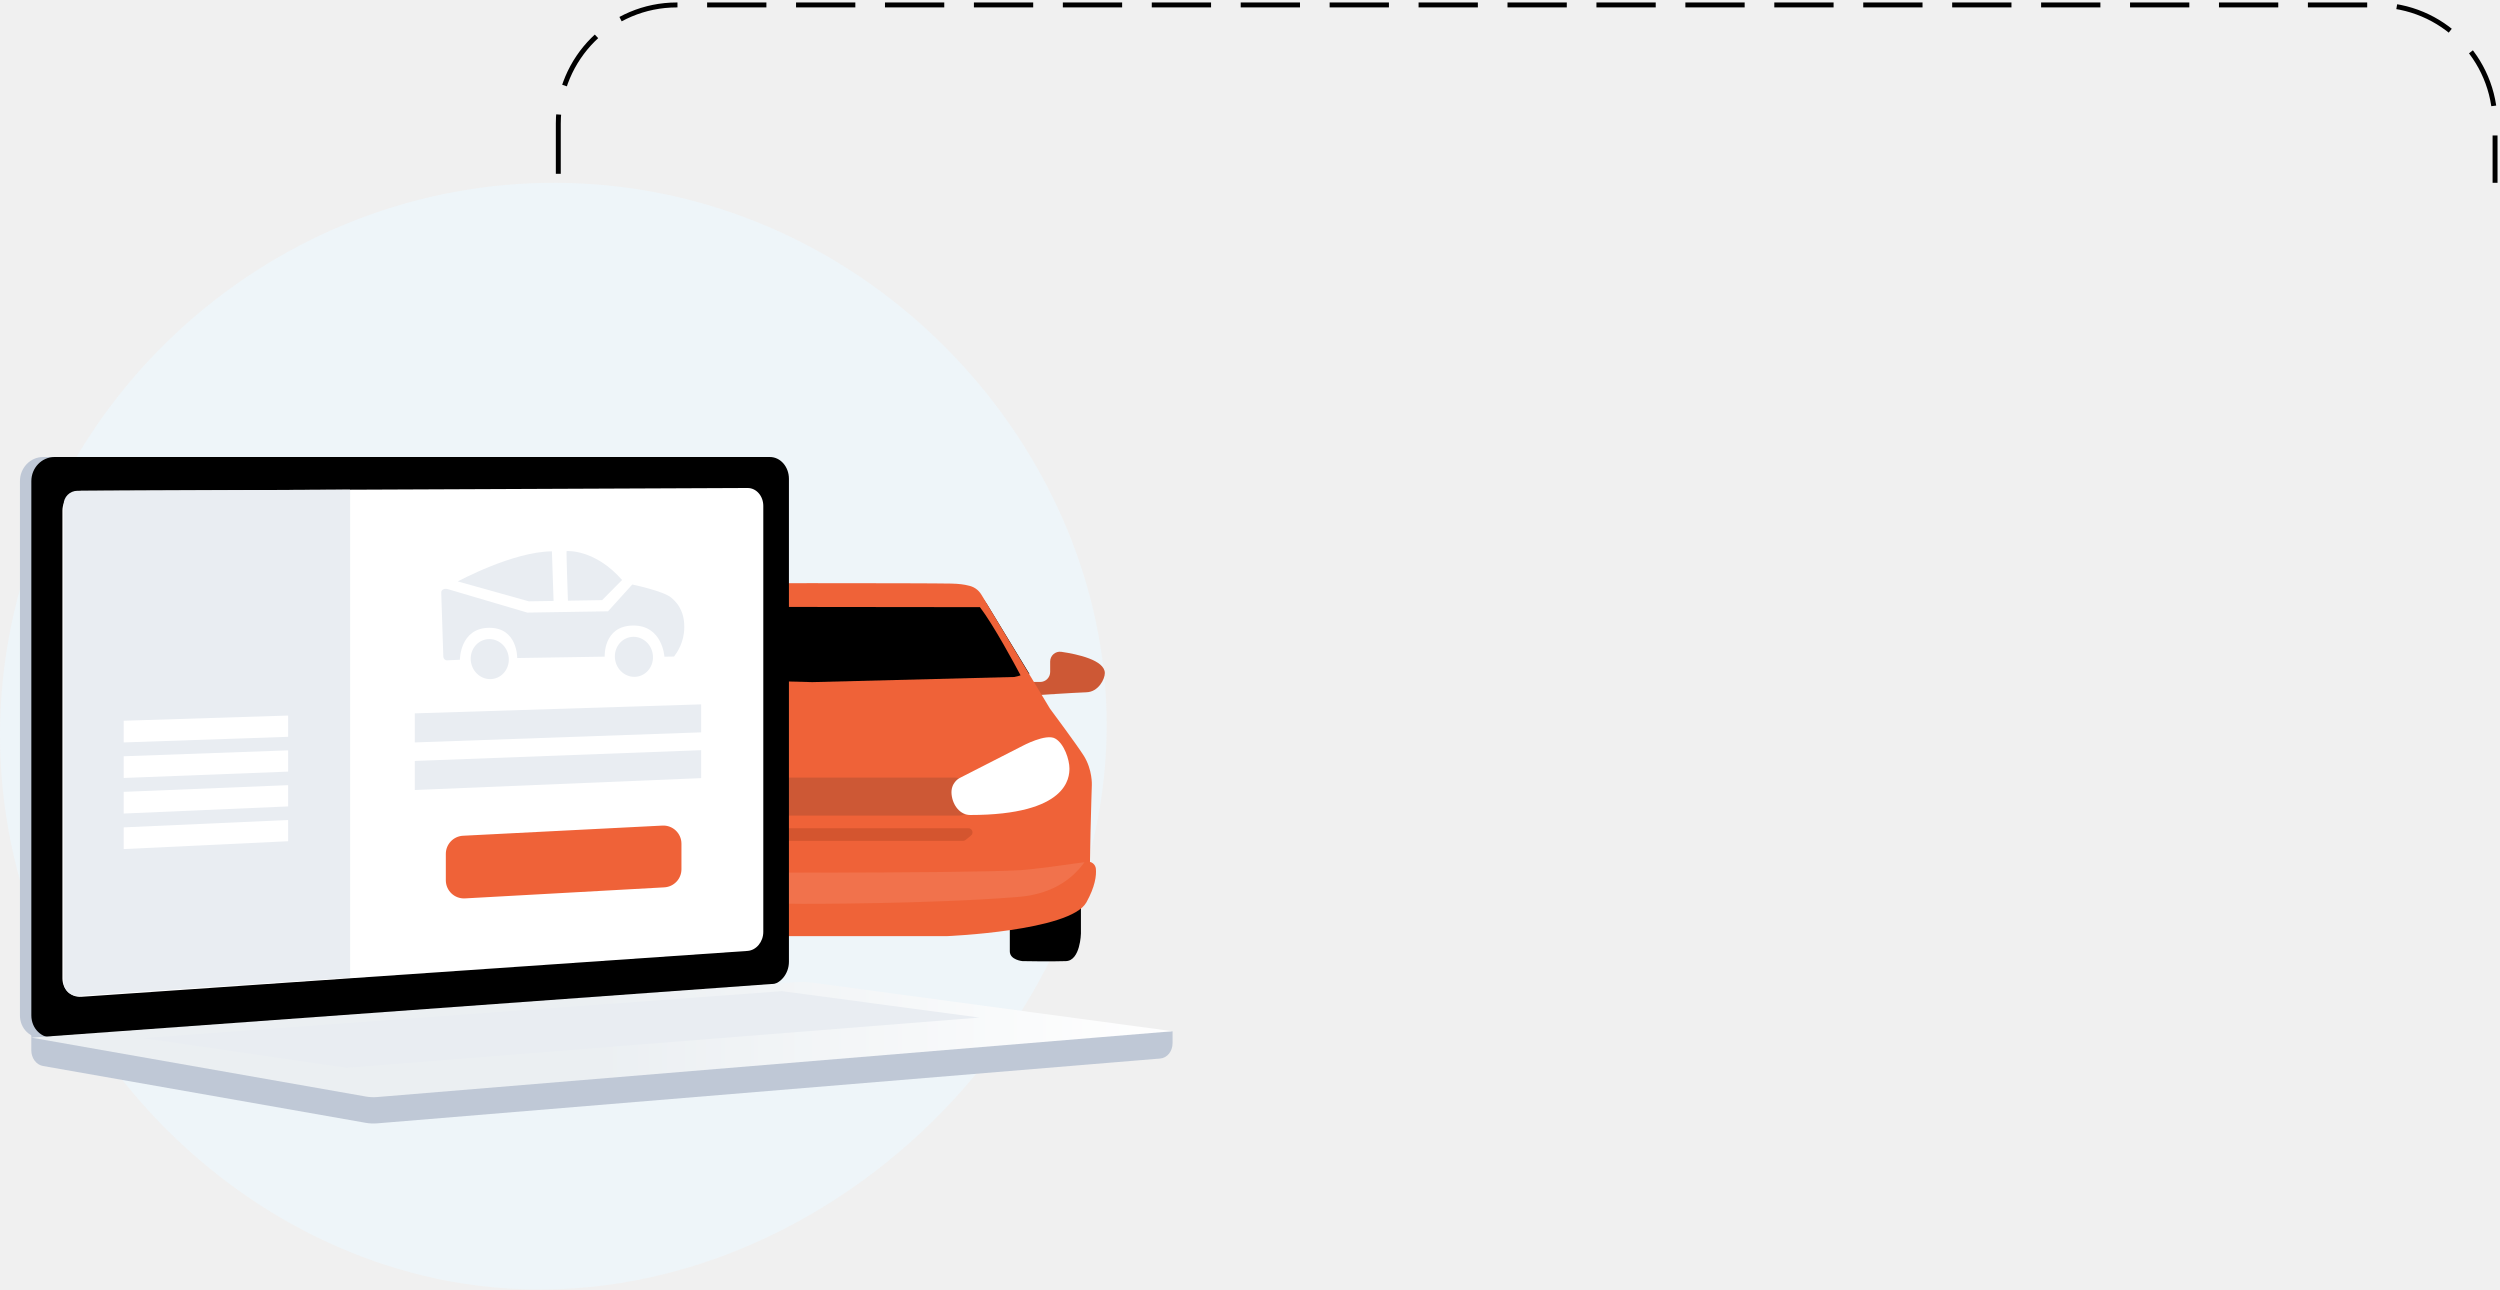
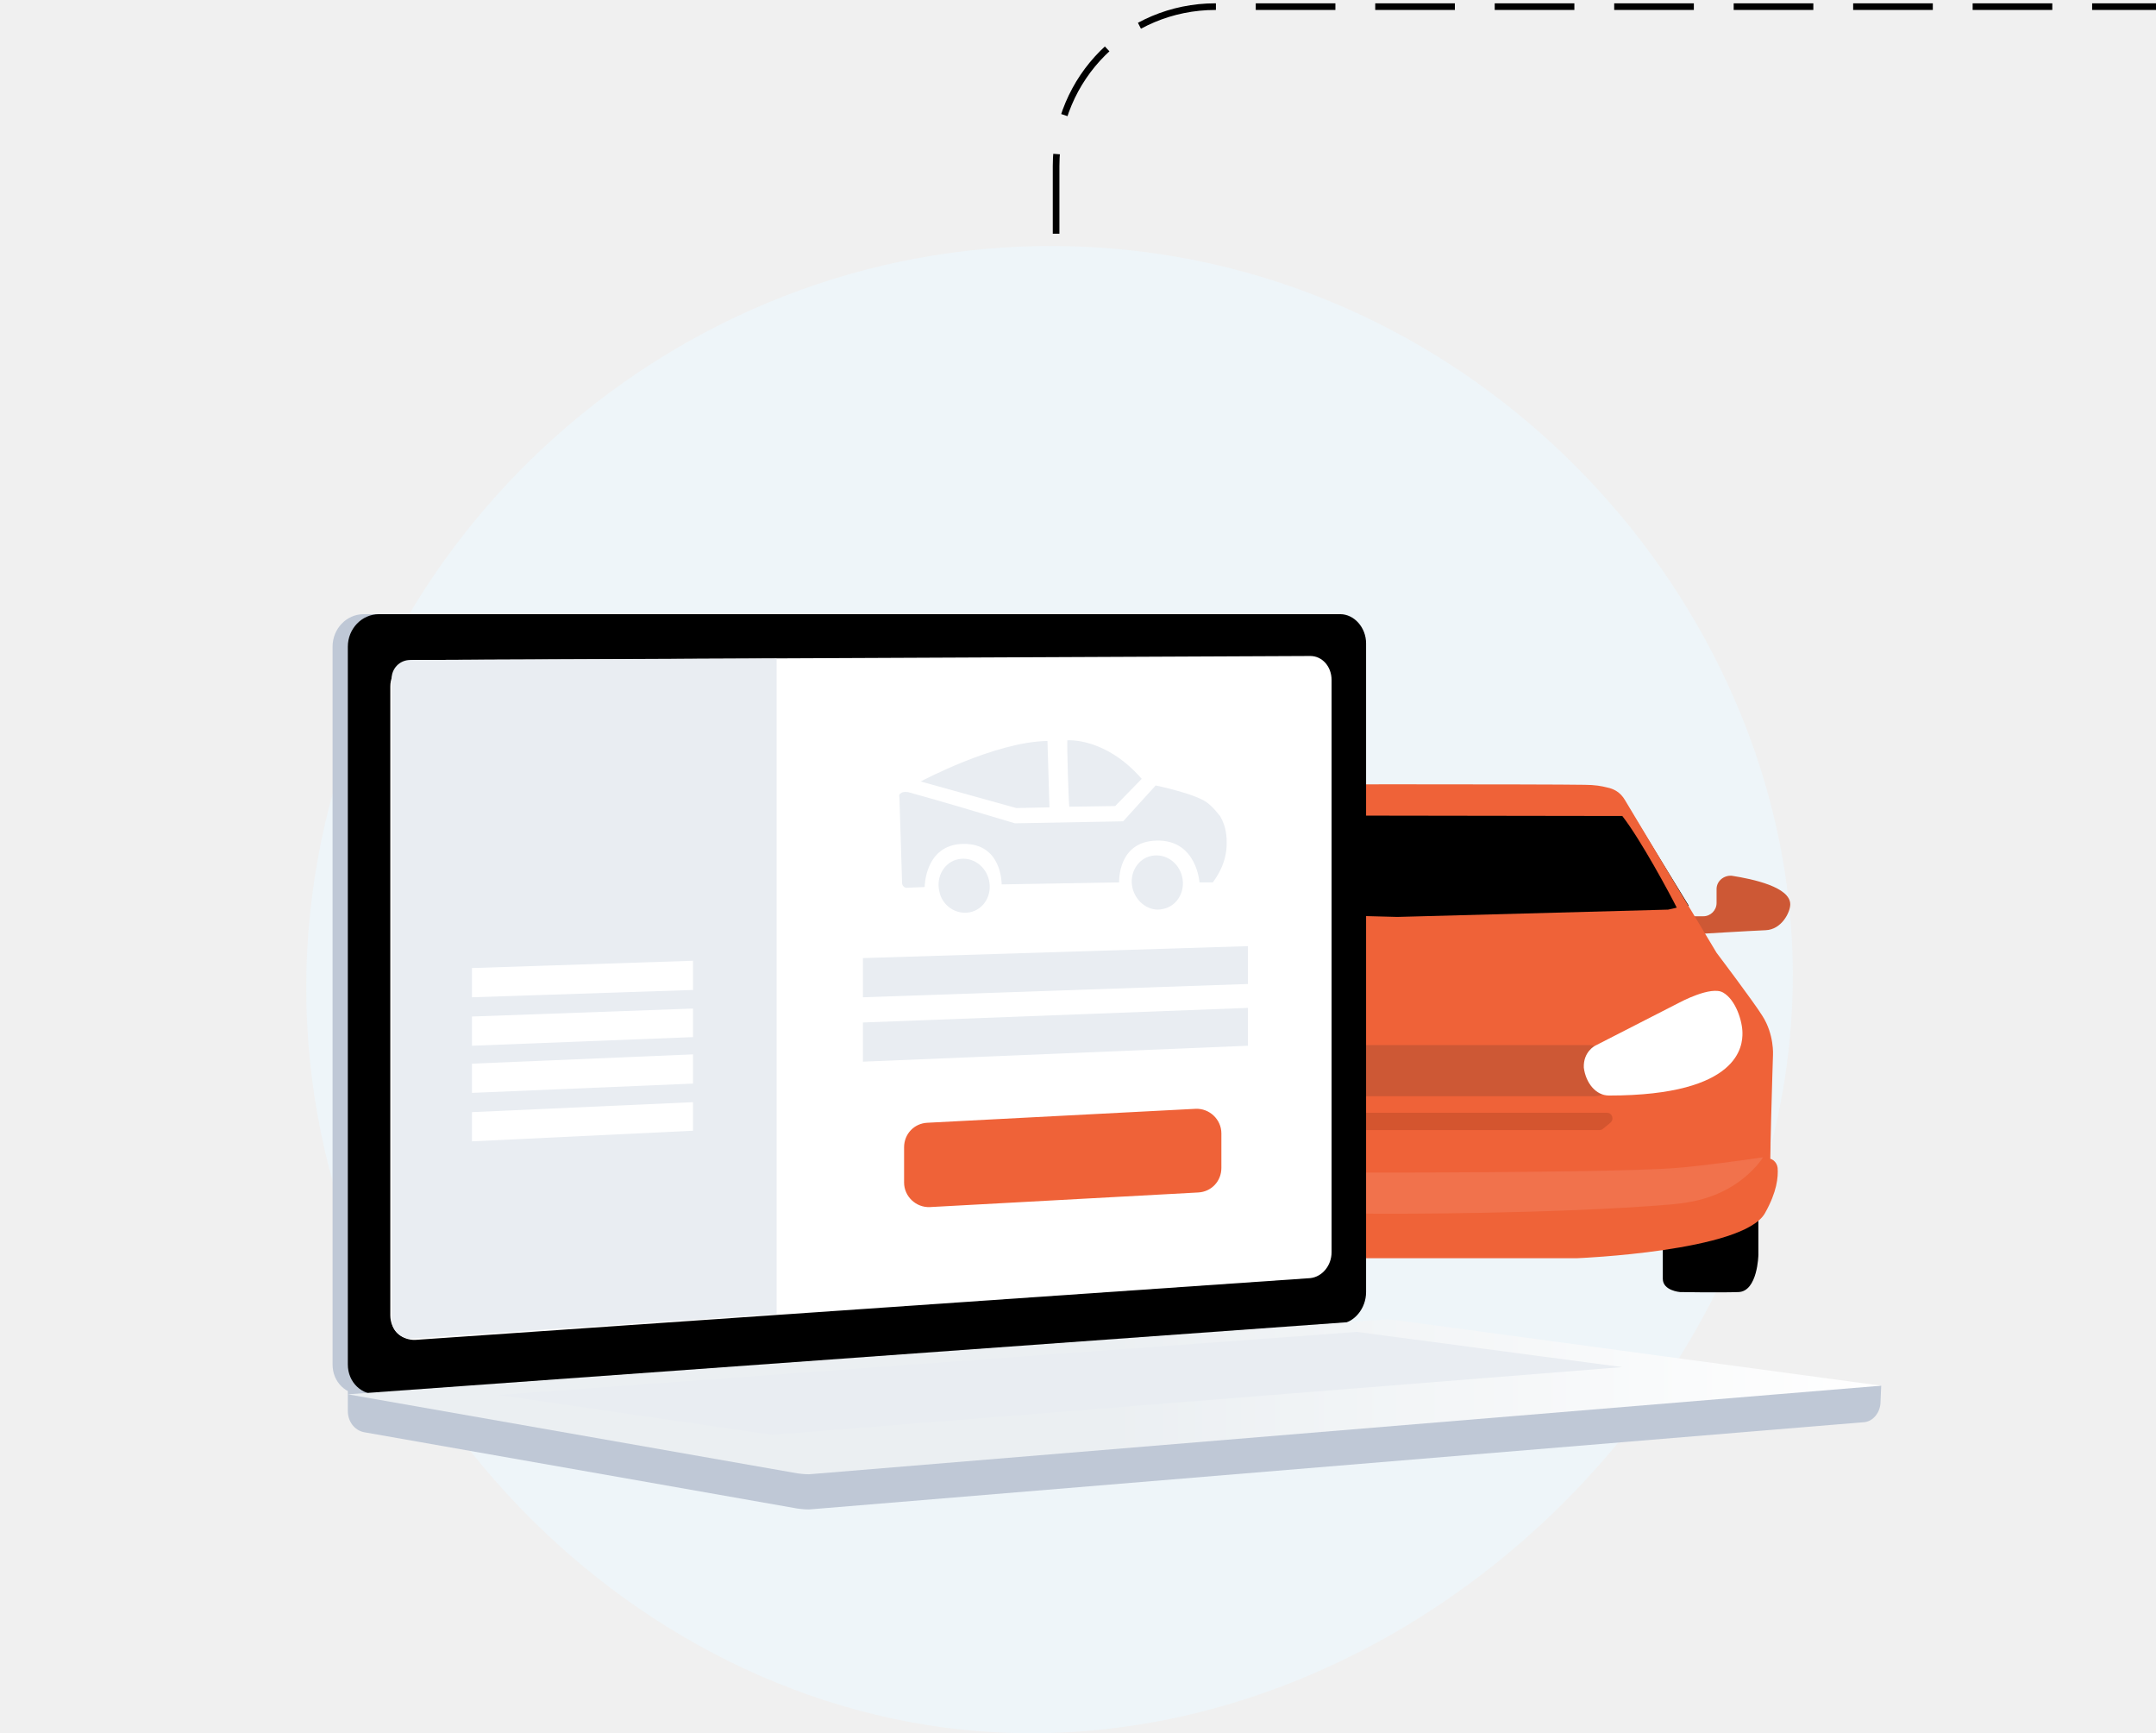
- <svg xmlns="http://www.w3.org/2000/svg" width="506" height="261" viewBox="0 0 506 261" fill="none">
-   <path d="M115.486 37.051C58.139 35.315 8.469 78.107 0.967 134.267C-7.239 195.666 37.919 250.906 93.491 259.754C162.604 270.762 229.645 207.09 223.623 138.019C219.088 85.987 173.777 38.827 115.486 37.051Z" fill="#EEF5F9" />
-   <path d="M206.359 138.998L208.331 136.37L199.975 122.645C199.975 122.645 198.582 120.199 197.657 120.39C196.731 120.58 132.104 120.58 131.179 120.39C130.253 120.199 128.861 122.645 128.861 122.645L120.504 136.37L122.477 138.998H206.359Z" fill="black" />
-   <path opacity="0.3" d="M208.331 136.36L199.975 122.636C199.975 122.636 198.582 120.189 197.657 120.38C197.44 120.424 193.634 120.458 187.951 120.484C187.648 124.822 186.93 128.943 183.34 131.467C173.652 138.148 162.45 133.289 151.551 136.022C149.172 136.751 146.94 137.792 144.777 138.998H206.368L208.331 136.36Z" fill="black" />
-   <path d="M110.392 177.178V188.942C110.392 188.942 110.505 194.416 113.411 194.529C116.318 194.642 122.234 194.529 122.234 194.529C122.234 194.529 124.786 194.295 124.786 192.551C124.786 190.807 124.786 183.824 124.786 183.824L110.392 177.178Z" fill="black" />
-   <path d="M218.78 177.178V188.942C218.78 188.942 218.668 194.416 215.761 194.529C212.855 194.642 206.938 194.529 206.938 194.529C206.938 194.529 204.386 194.295 204.386 192.551C204.386 190.807 204.386 183.824 204.386 183.824L218.78 177.178Z" fill="black" />
-   <path d="M120.219 138.027H118.282C117.174 138.027 116.266 137.124 116.266 136.005V133.888C116.266 132.682 115.202 131.754 114.008 131.928C110.773 132.396 105.202 133.602 105.202 136.239C105.202 137.48 106.517 140.039 108.913 140.117C111.309 140.195 119.596 140.742 119.596 140.742L120.219 138.027Z" fill="#EF6238" />
-   <path d="M208.6 138.027H210.538C211.645 138.027 212.553 137.124 212.553 136.005V133.888C212.553 132.682 213.617 131.754 214.811 131.928C218.046 132.396 223.617 133.602 223.617 136.239C223.617 137.48 222.302 140.039 219.906 140.117C217.51 140.195 209.223 140.742 209.223 140.742L208.6 138.027Z" fill="#CD5835" />
-   <path d="M220.986 158.899C220.986 158.899 221.142 155.811 219.36 152.965C218.036 150.849 212.508 143.422 212.508 143.422L198.685 120.441C197.985 119.261 196.998 118.715 195.978 118.515C195.225 118.316 194.135 118.151 192.544 118.116C187.44 118.004 141.385 118.004 136.282 118.116C134.699 118.151 133.609 118.316 132.856 118.515C131.835 118.715 130.841 119.261 130.14 120.441L116.317 143.422C116.317 143.422 110.832 150.875 109.466 152.965C107.372 156.167 107.839 158.899 107.839 158.899C107.839 158.899 108.419 176.762 108.185 180.596C107.952 184.44 220.865 184.44 220.631 180.596C220.406 176.762 220.986 158.899 220.986 158.899ZM164.447 138.061H164.369L123.505 137.011C123.021 136.916 122.606 136.803 122.251 136.682C123.306 134.704 127.77 126.393 130.538 122.81L198.339 122.888C201.107 126.505 205.519 134.721 206.566 136.69C206.211 136.812 205.804 136.925 205.311 137.02L164.447 138.061Z" fill="#EF6238" />
-   <path d="M191.558 189.48C191.558 189.48 216.635 188.465 219.879 182.652C221.661 179.451 221.929 177.221 221.808 175.859C221.73 174.948 220.909 174.289 220.009 174.419C216.938 174.862 209.455 175.92 206.523 176.111C195.987 176.779 132.822 176.779 122.286 176.111C119.354 175.929 111.871 174.862 108.8 174.419C107.901 174.289 107.079 174.948 107.001 175.859C106.88 177.221 107.148 179.451 108.93 182.652C112.165 188.465 137.251 189.48 137.251 189.48H191.558Z" fill="#EF6338" />
-   <path opacity="0.1" d="M122.296 176.12C119.363 175.938 111.881 174.871 108.81 174.428C108.369 174.368 107.945 174.489 107.616 174.749C109.217 175.634 110.765 176.658 112.313 177.552C112.313 177.552 114.588 178.705 117.036 179.599C126.024 182.861 162.451 182.939 162.451 182.939C162.451 182.939 187.796 183 205.746 181.568C207.735 181.412 212.424 180.978 216.498 177.699C217.995 176.493 218.972 175.253 219.5 174.507C216.178 174.984 209.31 175.947 206.533 176.12C195.997 176.788 132.832 176.788 122.296 176.12Z" fill="white" />
-   <path d="M196.757 161.172L195.936 159.151C195.503 158.084 194.465 157.39 193.323 157.39H135.513C134.363 157.39 133.333 158.084 132.901 159.151L132.079 161.172C131.318 163.037 132.684 165.076 134.691 165.076H194.154C196.152 165.076 197.51 163.029 196.757 161.172Z" fill="#CD5835" />
-   <path d="M196.523 169.119L195.442 170.004C195.295 170.125 195.105 170.194 194.914 170.194H133.904C133.713 170.194 133.523 170.125 133.376 170.004L132.295 169.119C131.689 168.624 132.035 167.635 132.822 167.635H196.004C196.783 167.635 197.138 168.624 196.523 169.119Z" fill="#D4552F" />
-   <path d="M134.656 157.503L121.888 150.979C121.888 150.979 117.131 148.419 115.271 149.469C113.411 150.519 112.373 153.781 112.373 155.525C112.373 157.268 112.607 164.955 132.459 164.955C134.431 164.955 135.997 163.09 136.231 160.765C136.455 158.439 134.656 157.503 134.656 157.503Z" fill="white" />
-   <path d="M194.17 157.503L206.938 150.979C206.938 150.979 211.696 148.419 213.555 149.469C215.415 150.519 216.453 153.781 216.453 155.525C216.453 157.268 216.22 164.955 196.367 164.955C194.395 164.955 192.829 163.09 192.596 160.765C192.371 158.439 194.17 157.503 194.17 157.503Z" fill="white" />
-   <path d="M237.334 208.722L6.336 206.744V212.583C6.336 214.17 7.339 215.515 8.706 215.758L74.025 227.261C74.803 227.4 75.582 227.435 76.369 227.365L234.817 214.248C236.236 214.136 237.326 212.782 237.326 211.151V208.722H237.334Z" fill="#BFC8D6" />
-   <path d="M153.512 199.361L8.732 210.049C6.145 210.24 4.035 208.21 4.035 205.512V97.382C4.035 94.684 6.145 92.498 8.732 92.498H153.512C155.649 92.498 157.37 94.476 157.37 96.914V194.659C157.37 197.097 155.64 199.205 153.512 199.361Z" fill="#BFC8D6" />
-   <path d="M155.821 199.361L11.041 210.049C8.446 210.24 6.344 208.21 6.344 205.512V97.382C6.344 94.684 8.454 92.498 11.041 92.498H155.821C157.958 92.498 159.679 94.476 159.679 96.914V194.659C159.679 197.097 157.949 199.205 155.821 199.361Z" fill="black" />
-   <path d="M151.307 192.464L16.457 201.755C14.347 201.903 12.634 200.229 12.634 198.025V103.359C12.634 101.156 14.347 99.36 16.457 99.351L151.307 98.77C153.072 98.761 154.491 100.384 154.491 102.388V188.612C154.491 190.625 153.072 192.343 151.307 192.464Z" fill="white" />
-   <path d="M161.591 198.763L6.344 210.015L74.033 221.935C74.811 222.074 75.59 222.108 76.377 222.039L237.334 208.722L164.057 198.841C163.235 198.737 162.413 198.711 161.591 198.763Z" fill="url(#paint0_linear_2_80)" />
-   <path d="M28.99 210.11L158.243 200.61L198.243 205.954L70.105 216.122L28.99 210.11Z" fill="#E9EDF2" />
-   <path d="M70.868 197.852L15.861 201.565C14.243 201.678 12.877 200.394 12.877 198.772V102.137C12.877 100.592 14.122 99.343 15.662 99.334L70.868 99.109V197.852Z" fill="#E9EDF2" />
-   <path d="M141.913 148.228L83.956 150.267V144.385L141.913 142.563V148.228Z" fill="#E9EDF2" />
-   <path d="M141.913 157.494L83.956 159.897V154.015L141.913 151.838V157.494Z" fill="#E9EDF2" />
-   <path d="M58.315 149.131L25.037 150.268V145.878L58.315 144.828V149.131Z" fill="white" />
-   <path d="M58.315 156.175L25.037 157.459V153.069L58.315 151.872V156.175Z" fill="white" />
-   <path d="M58.315 163.22L25.037 164.66V160.27L58.315 158.917V163.22Z" fill="white" />
-   <path d="M58.315 170.264L25.037 171.851V167.461L58.315 165.969V170.264Z" fill="white" />
-   <path d="M134.464 179.599L94.102 181.837C92 181.95 90.235 180.276 90.235 178.168V172.824C90.235 170.872 91.766 169.258 93.713 169.154L134.075 167.098C136.169 166.994 137.925 168.668 137.925 170.768V175.929C137.925 177.881 136.402 179.486 134.464 179.599Z" fill="#EF6238" />
-   <path d="M135.885 120.979C134.276 119.608 127.97 118.307 127.97 118.307L123.065 123.729L106.724 123.989C100.981 122.297 96.387 120.935 90.644 119.244C90.471 119.2 89.995 119.096 89.649 119.322C89.372 119.504 89.294 119.669 89.311 120.094L89.727 132.907C89.744 133.332 90.09 133.671 90.488 133.653L93.083 133.532C93.083 133.532 93.066 127.164 98.922 127.069C104.787 126.973 104.683 133.185 104.683 133.185L122.39 132.907C122.39 132.907 122.061 126.704 128.082 126.609C134.103 126.514 134.475 132.916 134.475 132.916L136.43 132.881C137.027 132.101 138.488 129.984 138.497 127.017C138.497 126.21 138.488 124.57 137.52 122.896C137.39 122.644 136.888 121.829 135.885 120.979Z" fill="#E9EDF2" />
-   <path d="M92.65 117.682C92.65 117.682 103.809 111.636 111.707 111.592L112.044 121.63L107.027 121.708L92.65 117.682Z" fill="#E9EDF2" />
-   <path d="M114.682 111.54C114.682 111.54 120.374 111.063 125.91 117.388L121.87 121.465L114.95 121.578C114.941 121.578 114.595 111.462 114.682 111.54Z" fill="#E9EDF2" />
-   <path d="M99.971 137.373C102.05 136.929 103.358 134.791 102.892 132.598C102.426 130.405 100.363 128.987 98.284 129.431C96.205 129.876 94.897 132.014 95.363 134.207C95.829 136.4 97.892 137.817 99.971 137.373Z" fill="#E9EDF2" />
-   <path d="M129.15 136.914C131.23 136.47 132.537 134.332 132.071 132.139C131.605 129.946 129.542 128.528 127.463 128.972C125.384 129.417 124.076 131.555 124.542 133.748C125.008 135.941 127.071 137.358 129.15 136.914Z" fill="#E9EDF2" />
-   <path d="M113 35.177L113 25C113 11.745 123.745 1 137 1L481 1C494.255 1 505 11.745 505 25L505 37" stroke="black" stroke-dasharray="12 6" />
-   <defs>
-     <linearGradient id="paint0_linear_2_80" x1="6.341" y1="210.408" x2="237.338" y2="210.408" gradientUnits="userSpaceOnUse">
-       <stop offset="0.494" stop-color="#EBEFF2" />
-       <stop offset="1" stop-color="white" />
-     </linearGradient>
-   </defs>
+ <svg xmlns="http://www.w3.org/2000/svg" version="1.1" id="Layer_1" x="0px" y="0px" viewBox="0 0 324.8 261" style="enable-background:new 0 0 324.8 261;" xml:space="preserve">
+   <style type="text/css">
+ 	.st0{fill:#EEF5F9;}
+ 	.st1{opacity:0.3;enable-background:new    ;}
+ 	.st2{fill:#EF6238;}
+ 	.st3{fill:#CD5835;}
+ 	.st4{fill:#EF6338;}
+ 	.st5{opacity:0.1;fill:#FFFFFF;enable-background:new    ;}
+ 	.st6{fill:#D4552F;}
+ 	.st7{fill:#FFFFFF;}
+ 	.st8{fill:#BFC8D6;}
+ 	.st9{fill:url(#SVGID_1_);}
+ 	.st10{fill:#E9EDF2;}
+ 	.st11{fill:none;stroke:#000000;stroke-dasharray:12,6;}
+ </style>
+   <path class="st0" d="M161.6,37.1c-57.3-1.7-107,41.1-114.5,97.2c-8.2,61.4,37,116.6,92.5,125.5c69.1,11,136.2-52.7,130.1-121.7  C265.2,86,219.9,38.8,161.6,37.1z" />
+   <path d="M252.4,139l2-2.6l-8.4-13.7c0,0-1.4-2.4-2.3-2.3c-0.9,0.2-65.6,0.2-66.5,0c-0.9-0.2-2.3,2.3-2.3,2.3l-8.4,13.7l2,2.6H252.4z  " />
+   <path class="st1" d="M254.4,136.4l-8.4-13.7c0,0-1.4-2.4-2.3-2.3c-0.2,0-4,0.1-9.7,0.1c-0.3,4.3-1,8.5-4.6,11  c-9.7,6.7-20.9,1.8-31.8,4.6c-2.4,0.7-4.6,1.8-6.8,3h61.6L254.4,136.4z" />
+   <path d="M156.5,177.2v11.8c0,0,0.1,5.5,3,5.6c2.9,0.1,8.8,0,8.8,0s2.6-0.2,2.6-2c0-1.7,0-8.7,0-8.7L156.5,177.2z" />
+   <path d="M264.9,177.2v11.8c0,0-0.1,5.5-3,5.6c-2.9,0.1-8.8,0-8.8,0s-2.6-0.2-2.6-2c0-1.7,0-8.7,0-8.7L264.9,177.2z" />
+   <path class="st2" d="M166.3,138h-1.9c-1.1,0-2-0.9-2-2v-2.1c0-1.2-1.1-2.1-2.3-2c-3.2,0.5-8.8,1.7-8.8,4.3c0,1.2,1.3,3.8,3.7,3.9  s10.7,0.6,10.7,0.6L166.3,138z" />
+   <path class="st3" d="M254.7,138h1.9c1.1,0,2-0.9,2-2v-2.1c0-1.2,1.1-2.1,2.3-2c3.2,0.5,8.8,1.7,8.8,4.3c0,1.2-1.3,3.8-3.7,3.9  c-2.4,0.1-10.7,0.6-10.7,0.6L254.7,138z" />
+   <path class="st2" d="M267.1,158.9c0,0,0.2-3.1-1.6-5.9c-1.3-2.1-6.9-9.5-6.9-9.5l-13.8-23c-0.7-1.2-1.7-1.7-2.7-1.9  c-0.8-0.2-1.8-0.4-3.4-0.4c-5.1-0.1-51.2-0.1-56.3,0c-1.6,0-2.7,0.2-3.4,0.4c-1,0.2-2,0.7-2.7,1.9l-13.8,23c0,0-5.5,7.5-6.9,9.5  c-2.1,3.2-1.6,5.9-1.6,5.9s0.6,17.9,0.3,21.7c-0.2,3.8,112.7,3.8,112.4,0C266.5,176.8,267.1,158.9,267.1,158.9z M210.5,138.1  L210.5,138.1l-40.9-1.1c-0.5-0.1-0.9-0.2-1.3-0.3c1.1-2,5.5-10.3,8.3-13.9l67.8,0.1c2.8,3.6,7.2,11.8,8.2,13.8  c-0.4,0.1-0.8,0.2-1.3,0.3L210.5,138.1z" />
+   <path class="st4" d="M237.6,189.5c0,0,25.1-1,28.3-6.8c1.8-3.2,2-5.4,1.9-6.8c-0.1-0.9-0.9-1.6-1.8-1.4c-3.1,0.4-10.6,1.5-13.5,1.7  c-10.5,0.7-73.7,0.7-84.2,0c-2.9-0.2-10.4-1.2-13.5-1.7c-0.9-0.1-1.7,0.5-1.8,1.4c-0.1,1.4,0.1,3.6,1.9,6.8  c3.2,5.8,28.3,6.8,28.3,6.8H237.6z" />
+   <path class="st5" d="M168.4,176.1c-2.9-0.2-10.4-1.2-13.5-1.7c-0.4-0.1-0.9,0.1-1.2,0.3c1.6,0.9,3.1,1.9,4.7,2.8c0,0,2.3,1.2,4.7,2  c9,3.3,45.4,3.3,45.4,3.3s25.3,0.1,43.3-1.4c2-0.2,6.7-0.6,10.8-3.9c1.5-1.2,2.5-2.4,3-3.2c-3.3,0.5-10.2,1.4-13,1.6  C242.1,176.8,178.9,176.8,168.4,176.1z" />
+   <path class="st3" d="M242.8,161.2l-0.8-2c-0.4-1.1-1.5-1.8-2.6-1.8h-57.8c-1.1,0-2.2,0.7-2.6,1.8l-0.8,2c-0.8,1.9,0.6,3.9,2.6,3.9  h59.5C242.2,165.1,243.6,163,242.8,161.2z" />
+   <path class="st6" d="M242.6,169.1l-1.1,0.9c-0.1,0.1-0.3,0.2-0.5,0.2h-61c-0.2,0-0.4-0.1-0.5-0.2l-1.1-0.9c-0.6-0.5-0.3-1.5,0.5-1.5  h63.2C242.9,167.6,243.2,168.6,242.6,169.1z" />
+   <path class="st7" d="M180.7,157.5L168,151c0,0-4.8-2.6-6.6-1.5c-1.9,1.1-2.9,4.3-2.9,6.1c0,1.7,0.2,9.4,20.1,9.4  c2,0,3.5-1.9,3.8-4.2C182.5,158.4,180.7,157.5,180.7,157.5z" />
+   <path class="st7" d="M240.3,157.5L253,151c0,0,4.8-2.6,6.6-1.5c1.9,1.1,2.9,4.3,2.9,6.1c0,1.7-0.2,9.4-20.1,9.4  c-2,0-3.5-1.9-3.8-4.2C238.5,158.4,240.3,157.5,240.3,157.5z" />
+   <path class="st8" d="M283.4,208.7l-231-2v5.8c0,1.6,1,2.9,2.4,3.2l65.3,11.5c0.8,0.1,1.6,0.2,2.3,0.1l158.4-13.1  c1.4-0.1,2.5-1.5,2.5-3.1L283.4,208.7L283.4,208.7z" />
+   <path class="st8" d="M199.6,199.4L54.8,210c-2.6,0.2-4.7-1.8-4.7-4.5V97.4c0-2.7,2.1-4.9,4.7-4.9h144.8c2.1,0,3.9,2,3.9,4.4v97.7  C203.5,197.1,201.7,199.2,199.6,199.4z" />
+   <path d="M201.9,199.4L57.1,210c-2.6,0.2-4.7-1.8-4.7-4.5V97.4c0-2.7,2.1-4.9,4.7-4.9h144.8c2.1,0,3.9,2,3.9,4.4v97.7  C205.8,197.1,204,199.2,201.9,199.4z" />
+   <path class="st7" d="M197.4,192.5l-134.8,9.3c-2.1,0.1-3.8-1.5-3.8-3.7v-94.7c0-2.2,1.7-4,3.8-4l134.8-0.6c1.8,0,3.2,1.6,3.2,3.6  v86.2C200.6,190.6,199.2,192.3,197.4,192.5z" />
+   <linearGradient id="SVGID_1_" gradientUnits="userSpaceOnUse" x1="52.429" y1="51.595" x2="283.419" y2="51.595" gradientTransform="matrix(1 0 0 -1 0 262)">
+     <stop offset="0.494" style="stop-color:#EBEFF2" />
+     <stop offset="1" style="stop-color:#FFFFFF" />
+   </linearGradient>
+   <path class="st9" d="M207.7,198.8L52.4,210l67.7,11.9c0.8,0.1,1.6,0.2,2.3,0.1l161-13.3l-73.3-9.9  C209.3,198.7,208.5,198.7,207.7,198.8z" />
+   <path class="st10" d="M75.1,210.1l129.3-9.5l40,5.3l-128.1,10.2L75.1,210.1z" />
+   <path class="st10" d="M117,197.9l-55,3.7c-1.6,0.1-3-1.2-3-2.8v-96.6c0-1.5,1.2-2.8,2.8-2.8l55.2-0.2V197.9z" />
+   <path class="st10" d="M188,148.2l-58,2v-5.9l58-1.8V148.2z" />
+   <path class="st10" d="M188,157.5l-58,2.4V154l58-2.2V157.5z" />
+   <path class="st7" d="M104.4,149.1l-33.3,1.1v-4.4l33.3-1.1V149.1z" />
+   <path class="st7" d="M104.4,156.2l-33.3,1.3v-4.4l33.3-1.2V156.2z" />
+   <path class="st7" d="M104.4,163.2l-33.3,1.4v-4.4l33.3-1.4V163.2z" />
+   <path class="st7" d="M104.4,170.3l-33.3,1.6v-4.4l33.3-1.5V170.3z" />
+   <path class="st2" d="M180.5,179.6l-40.4,2.2c-2.1,0.1-3.9-1.6-3.9-3.7v-5.3c0-2,1.5-3.6,3.5-3.7l40.4-2.1c2.1-0.1,3.9,1.6,3.9,3.7  v5.2C184,177.9,182.5,179.5,180.5,179.6z" />
+   <path class="st10" d="M182,121c-1.6-1.4-7.9-2.7-7.9-2.7l-4.9,5.4l-16.3,0.3c-5.7-1.7-10.3-3.1-16.1-4.7c-0.2,0-0.6-0.1-1,0.1  c-0.3,0.2-0.4,0.3-0.3,0.8l0.4,12.8c0,0.4,0.4,0.8,0.8,0.7l2.6-0.1c0,0,0-6.4,5.8-6.5c5.9-0.1,5.8,6.1,5.8,6.1l17.7-0.3  c0,0-0.3-6.2,5.7-6.3c6-0.1,6.4,6.3,6.4,6.3l2,0c0.6-0.8,2.1-2.9,2.1-5.9c0-0.8,0-2.4-1-4.1C183.5,122.6,183,121.8,182,121z" />
+   <path class="st10" d="M138.7,117.7c0,0,11.2-6,19.1-6.1l0.3,10l-5,0.1L138.7,117.7z" />
+   <path class="st10" d="M160.8,111.5c0,0,5.7-0.5,11.2,5.8l-4,4.1l-6.9,0.1C161,121.6,160.7,111.5,160.8,111.5z" />
+   <path class="st10" d="M146.1,137.4c2.1-0.4,3.4-2.6,2.9-4.8c-0.5-2.2-2.5-3.6-4.6-3.2c-2.1,0.4-3.4,2.6-2.9,4.8  C141.9,136.4,144,137.8,146.1,137.4z" />
+   <path class="st10" d="M175.2,136.9c2.1-0.4,3.4-2.6,2.9-4.8c-0.5-2.2-2.5-3.6-4.6-3.2c-2.1,0.4-3.4,2.6-2.9,4.8  C171.1,135.9,173.2,137.4,175.2,136.9z" />
+   <path class="st11" d="M159.1,35.2V25c0-13.3,10.7-24,24-24l344,0c13.3,0,24,10.7,24,24v12" />
</svg>
